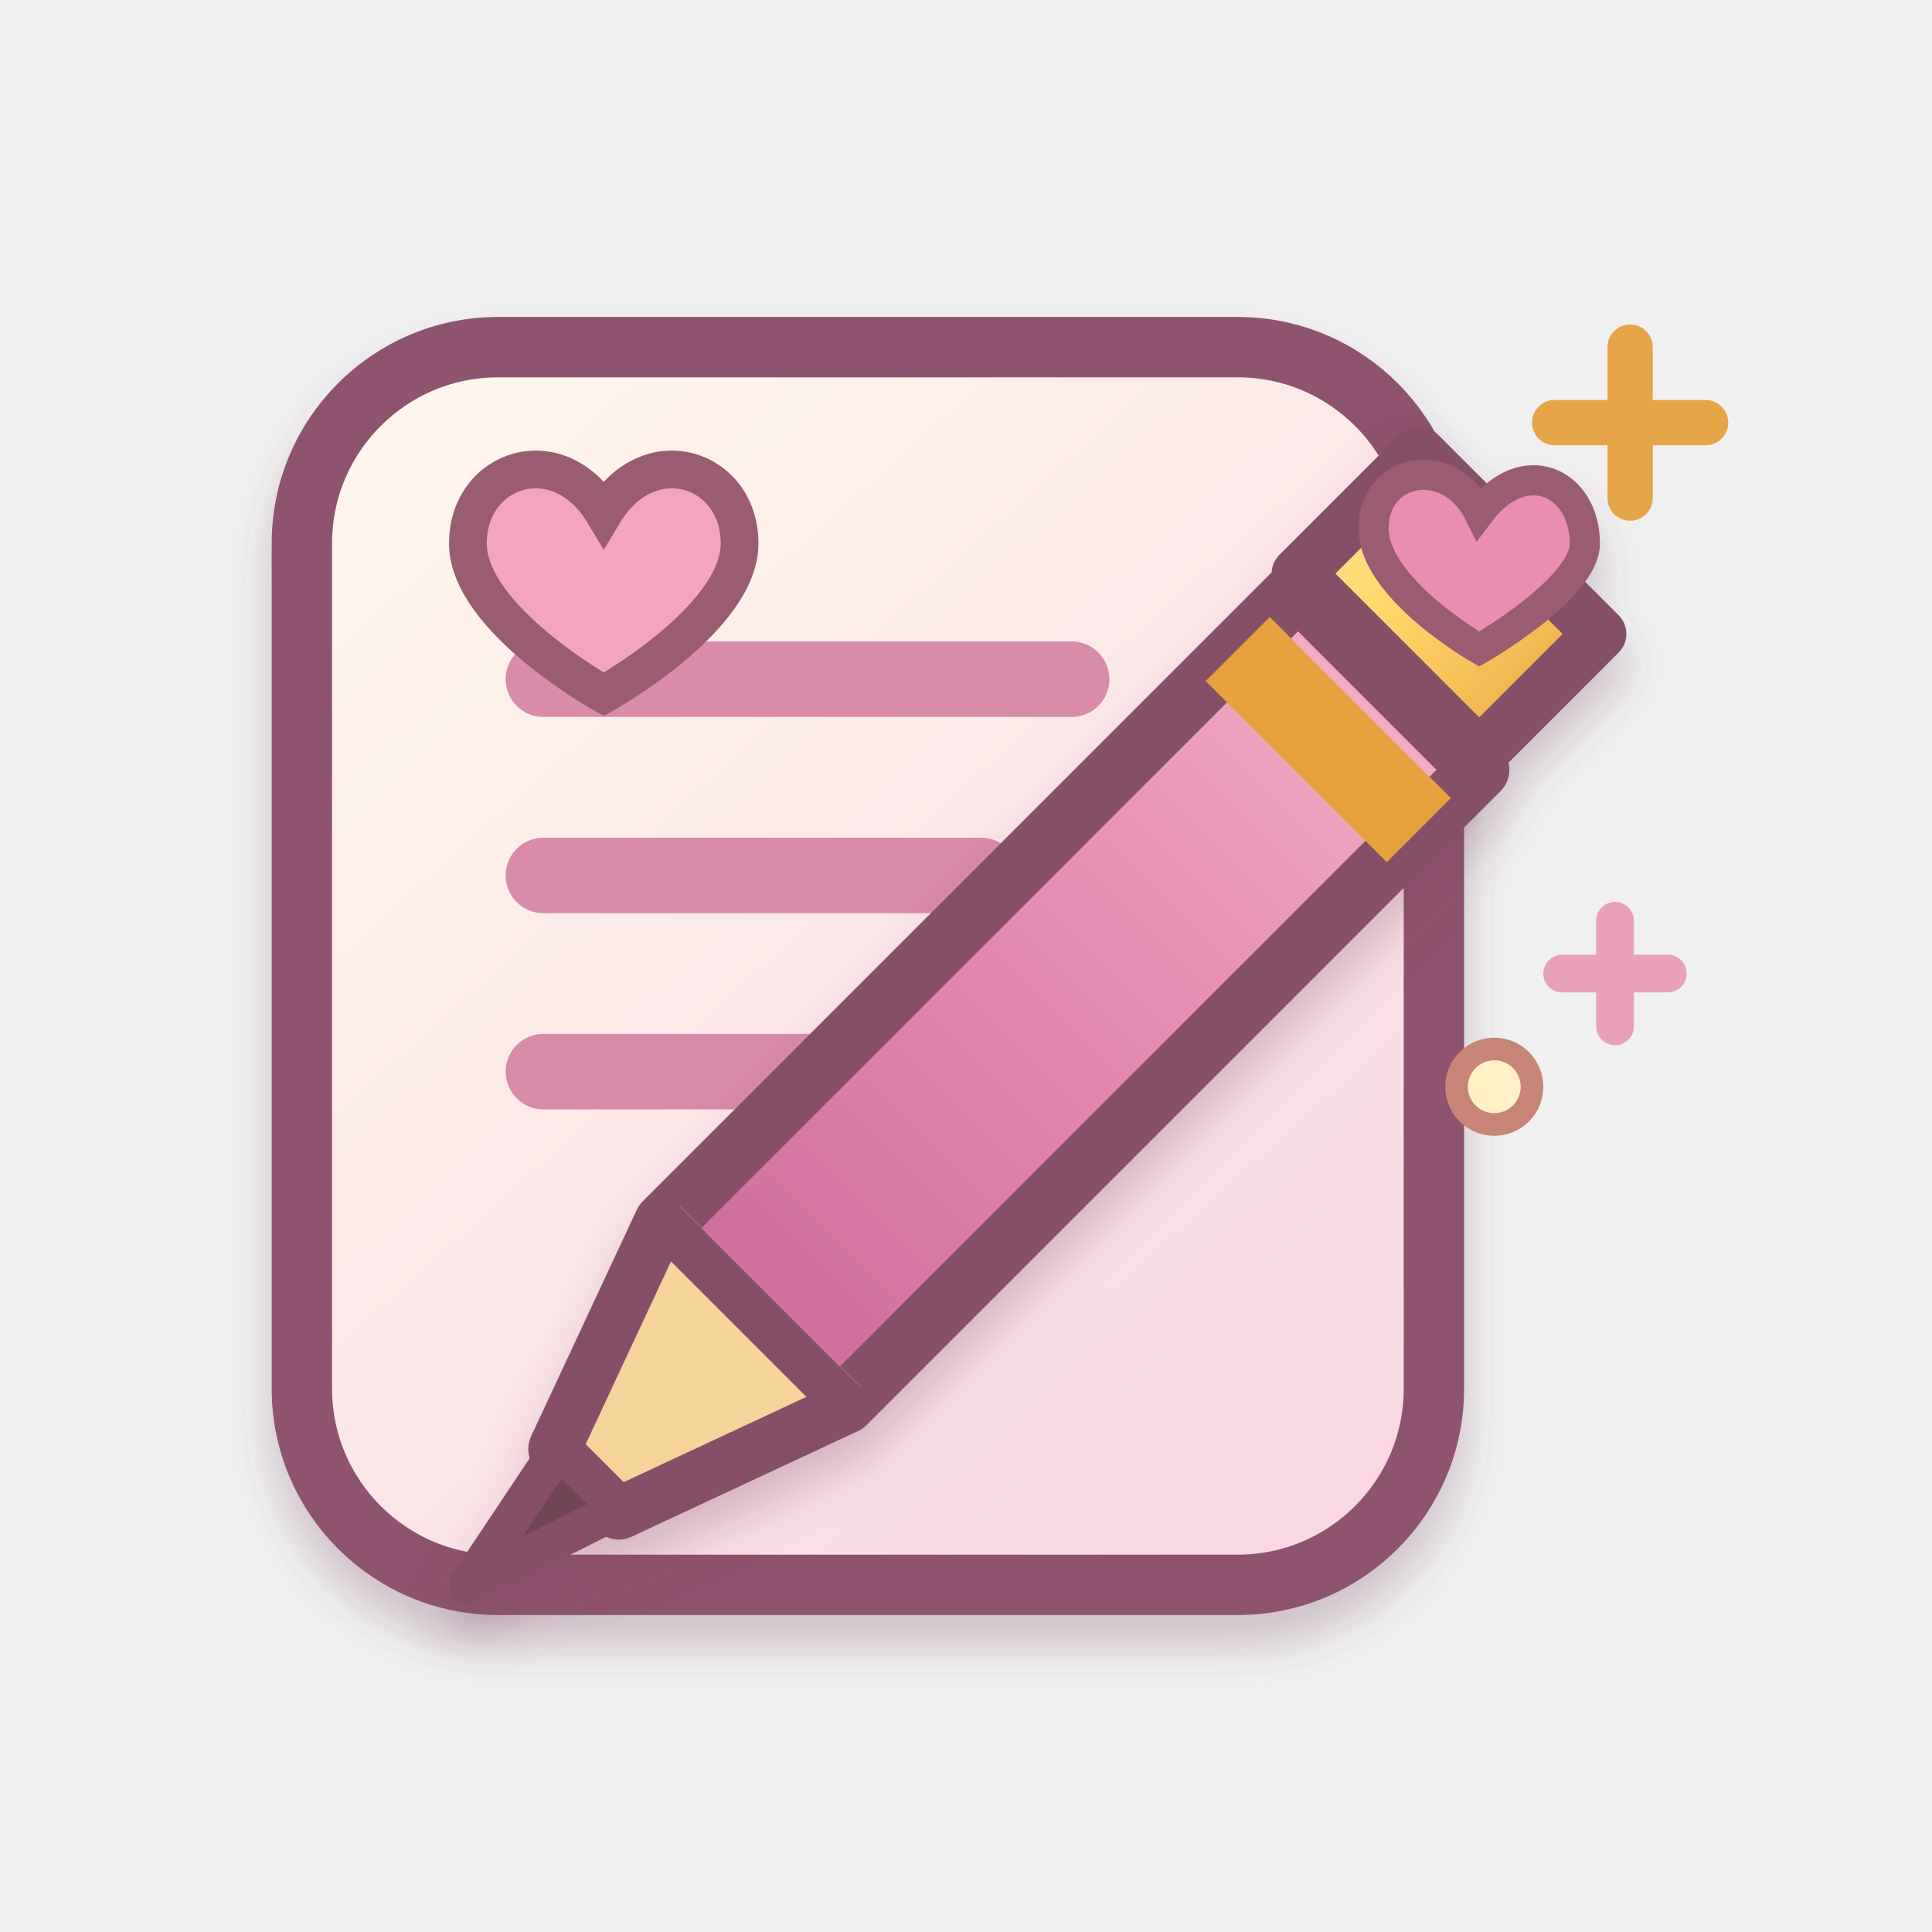
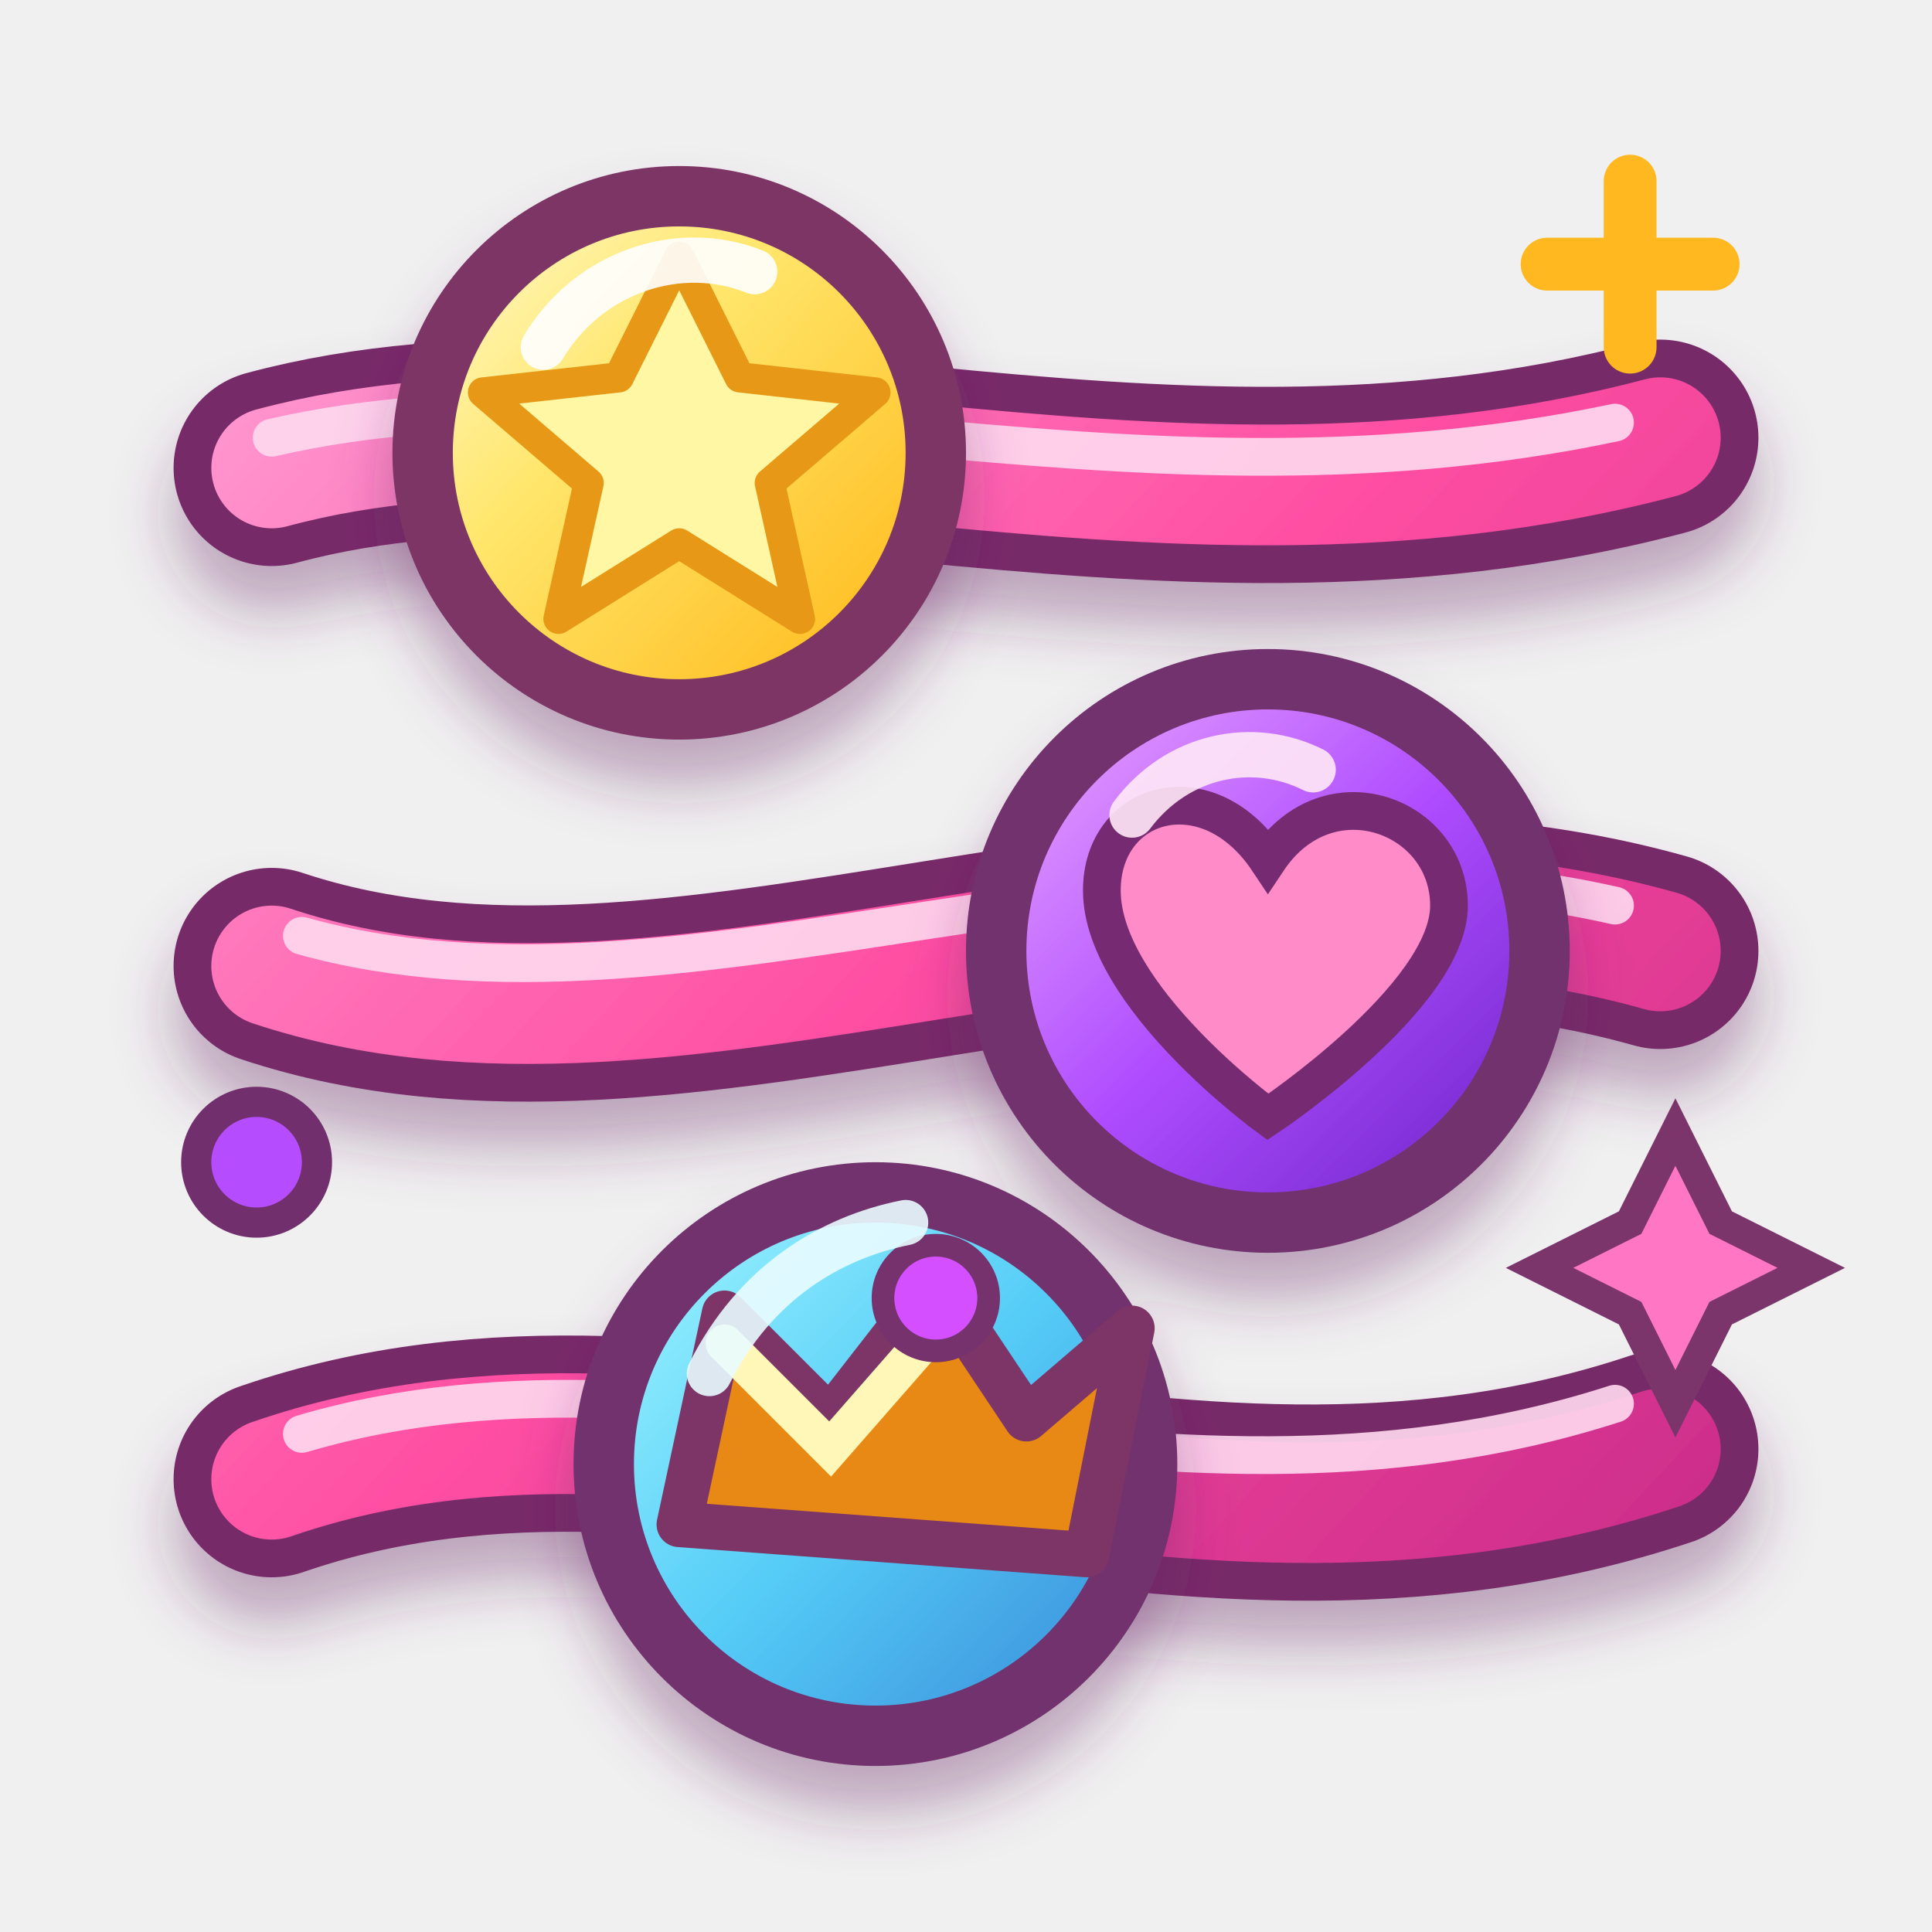
<svg xmlns="http://www.w3.org/2000/svg" viewBox="0 0 128 128" role="img" aria-labelledby="title desc">
  <defs>
-     <linearGradient id="card" x1="21" y1="21" x2="96" y2="105" gradientUnits="userSpaceOnUse">
-       <stop stop-color="#FFF9ED" />
-       <stop offset="1" stop-color="#F8D5E3" />
+     <linearGradient id="pinkRail" x1="16" y1="18" x2="112" y2="108" gradientUnits="userSpaceOnUse">
+       <stop stop-color="#FF9BD2" />
+       <stop offset="0.48" stop-color="#FF4FA3" />
+       <stop offset="1" stop-color="#C92B89" />
    </linearGradient>
-     <linearGradient id="pink" x1="42" y1="91" x2="101" y2="32" gradientUnits="userSpaceOnUse">
-       <stop stop-color="#C96598" />
-       <stop offset="0.55" stop-color="#E891B5" />
-       <stop offset="1" stop-color="#F7C3D5" />
+     <linearGradient id="gold" x1="28" y1="14" x2="74" y2="58" gradientUnits="userSpaceOnUse">
+       <stop stop-color="#FFFBD0" />
+       <stop offset="0.28" stop-color="#FFE66B" />
+       <stop offset="0.62" stop-color="#FFC128" />
+       <stop offset="1" stop-color="#E88912" />
    </linearGradient>
-     <linearGradient id="gold" x1="77" y1="28" x2="103" y2="52" gradientUnits="userSpaceOnUse">
-       <stop stop-color="#FFF5B9" />
-       <stop offset="0.55" stop-color="#FFD66B" />
-       <stop offset="1" stop-color="#E6A33D" />
+     <linearGradient id="purple" x1="67" y1="48" x2="99" y2="81" gradientUnits="userSpaceOnUse">
+       <stop stop-color="#E7A1FF" />
+       <stop offset="0.5" stop-color="#AE4CFF" />
+       <stop offset="1" stop-color="#6D25C8" />
    </linearGradient>
-     <filter id="shadow" x="-30%" y="-30%" width="160%" height="160%">
-       <feDropShadow dx="0" dy="2" stdDeviation="1.5" flood-color="#784760" flood-opacity="0.28" />
+     <linearGradient id="blue" x1="41" y1="82" x2="74" y2="114" gradientUnits="userSpaceOnUse">
+       <stop stop-color="#9CF4FF" />
+       <stop offset="0.5" stop-color="#55CCF7" />
+       <stop offset="1" stop-color="#398BD9" />
+     </linearGradient>
+     <filter id="shadow" x="-30%" y="-30%" width="170%" height="170%">
+       <feDropShadow dx="0" dy="3" stdDeviation="2" flood-color="#6B2467" flood-opacity="0.38" />
    </filter>
  </defs>
-   <rect x="20" y="23" width="75" height="82" rx="13" fill="url(#card)" stroke="#8E536E" stroke-width="4" filter="url(#shadow)" />
-   <path d="M36 45H71M36 58H65M36 71H57" fill="none" stroke="#D98BAA" stroke-width="5" stroke-linecap="round" />
-   <path d="M31 36C31 31 37 29 40 34C43 29 49 31 49 36C49 41 40 46 40 46C40 46 31 41 31 36Z" fill="#F3A5BF" stroke="#9A5C70" stroke-width="2.5" />
  <g filter="url(#shadow)">
-     <path d="M37 96L44 81L86 39L98 51L56 93L41 100Z" fill="url(#pink)" stroke="#855068" stroke-width="4" stroke-linejoin="round" />
-     <path d="M44 81L56 93" fill="none" stroke="#FFF1F6" stroke-width="3" />
-     <path d="M37 96L44 81L56 93L41 100Z" fill="#F4D49A" stroke="#855068" stroke-width="3" stroke-linejoin="round" />
-     <path d="M37 96L41 100L31 105Z" fill="#704456" stroke="#855068" stroke-width="2.5" stroke-linejoin="round" />
-     <path d="M82 43L94 55" fill="none" stroke="#E6A33D" stroke-width="6" />
-     <path d="M86 38L94 30L106 42L98 50Z" fill="url(#gold)" stroke="#855068" stroke-width="3.5" stroke-linejoin="round" />
-     <path d="M91 35C91 31 96 30 98 34C101 30 105 32 105 36C105 39 98 43 98 43C98 43 91 39 91 35Z" fill="#E98DB2" stroke="#9A5C70" stroke-width="2" />
+     <path d="M18 31C44 24 76 38 110 29" fill="none" stroke="#772B67" stroke-width="13" stroke-linecap="round" />
+     <path d="M18 31C44 24 76 38 110 29" fill="none" stroke="url(#pinkRail)" stroke-width="8" stroke-linecap="round" />
+     <path d="M18 29C44 23 74 35 107 28" fill="none" stroke="#FFD9EF" stroke-width="2.5" stroke-linecap="round" opacity="0.9" />
+     <path d="M18 64C45 73 78 54 110 63" fill="none" stroke="#772B67" stroke-width="13" stroke-linecap="round" />
+     <path d="M18 64C45 73 78 54 110 63" fill="none" stroke="url(#pinkRail)" stroke-width="8" stroke-linecap="round" />
+     <path d="M20 62C45 69 76 53 107 60" fill="none" stroke="#FFD9EF" stroke-width="2.5" stroke-linecap="round" opacity="0.9" />
+     <path d="M18 98C47 88 77 107 110 96" fill="none" stroke="#772B67" stroke-width="13" stroke-linecap="round" />
+     <path d="M18 98C47 88 77 107 110 96" fill="none" stroke="url(#pinkRail)" stroke-width="8" stroke-linecap="round" />
+     <path d="M20 95C47 87 76 103 107 93" fill="none" stroke="#FFD9EF" stroke-width="2.5" stroke-linecap="round" opacity="0.9" />
  </g>
-   <path d="M108 23V33M103 28H113" stroke="#E6A546" stroke-width="3" stroke-linecap="round" />
-   <path d="M107 61V68M103.5 64.5H110.5" stroke="#E9A1BB" stroke-width="2.5" stroke-linecap="round" />
-   <circle cx="99" cy="72" r="2.5" fill="#FFF1C5" stroke="#C78577" stroke-width="1.5" />
+   <g filter="url(#shadow)">
+     <circle cx="45" cy="30" r="17" fill="url(#gold)" stroke="#7C3565" stroke-width="4" />
+     <path d="M45 17L49 25L58 26L51 32L53 41L45 36L37 41L39 32L32 26L41 25Z" fill="#FFF7A3" stroke="#E69816" stroke-width="2" stroke-linejoin="round" />
+     <path d="M36 23C39 18 45 16 50 18" fill="none" stroke="#FFFFFF" stroke-width="3" stroke-linecap="round" opacity="0.9" />
+     <circle cx="84" cy="63" r="18" fill="url(#purple)" stroke="#71306D" stroke-width="4" />
+     <path d="M73 59C73 53 80 51 84 57C88 51 96 54 96 60C96 66 84 74 84 74C84 74 73 66 73 59Z" fill="#FF8BC8" stroke="#762C72" stroke-width="2.5" />
+     <path d="M75 54C78 50 83 49 87 51" fill="none" stroke="#FFE8F7" stroke-width="3" stroke-linecap="round" opacity="0.9" />
+     <circle cx="58" cy="97" r="18" fill="url(#blue)" stroke="#71306D" stroke-width="4" />
+     <path d="M45 101L48 87L55 94L62 85L68 94L75 88L72 103Z" fill="url(#gold)" stroke="#7B3566" stroke-width="3" stroke-linejoin="round" />
+     <path d="M48 89L55 96L62 88" fill="none" stroke="#FFF7B7" stroke-width="2.5" stroke-linecap="round" />
+     <circle cx="62" cy="86" r="3.5" fill="#D450FF" stroke="#74316D" stroke-width="1.5" />
+     <path d="M47 91C50 85 55 82 60 81" fill="none" stroke="#E9FCFF" stroke-width="3" stroke-linecap="round" opacity="0.9" />
+   </g>
+   <path d="M108 12V23M102.5 17.5H113.5" stroke="#FFB820" stroke-width="3.5" stroke-linecap="round" />
+   <path d="M111 75L114 81L120 84L114 87L111 93L108 87L102 84L108 81Z" fill="#FF77C4" stroke="#7B356B" stroke-width="2" />
+   <circle cx="17" cy="77" r="4" fill="#B54DFF" stroke="#71306D" stroke-width="2" />
</svg>
